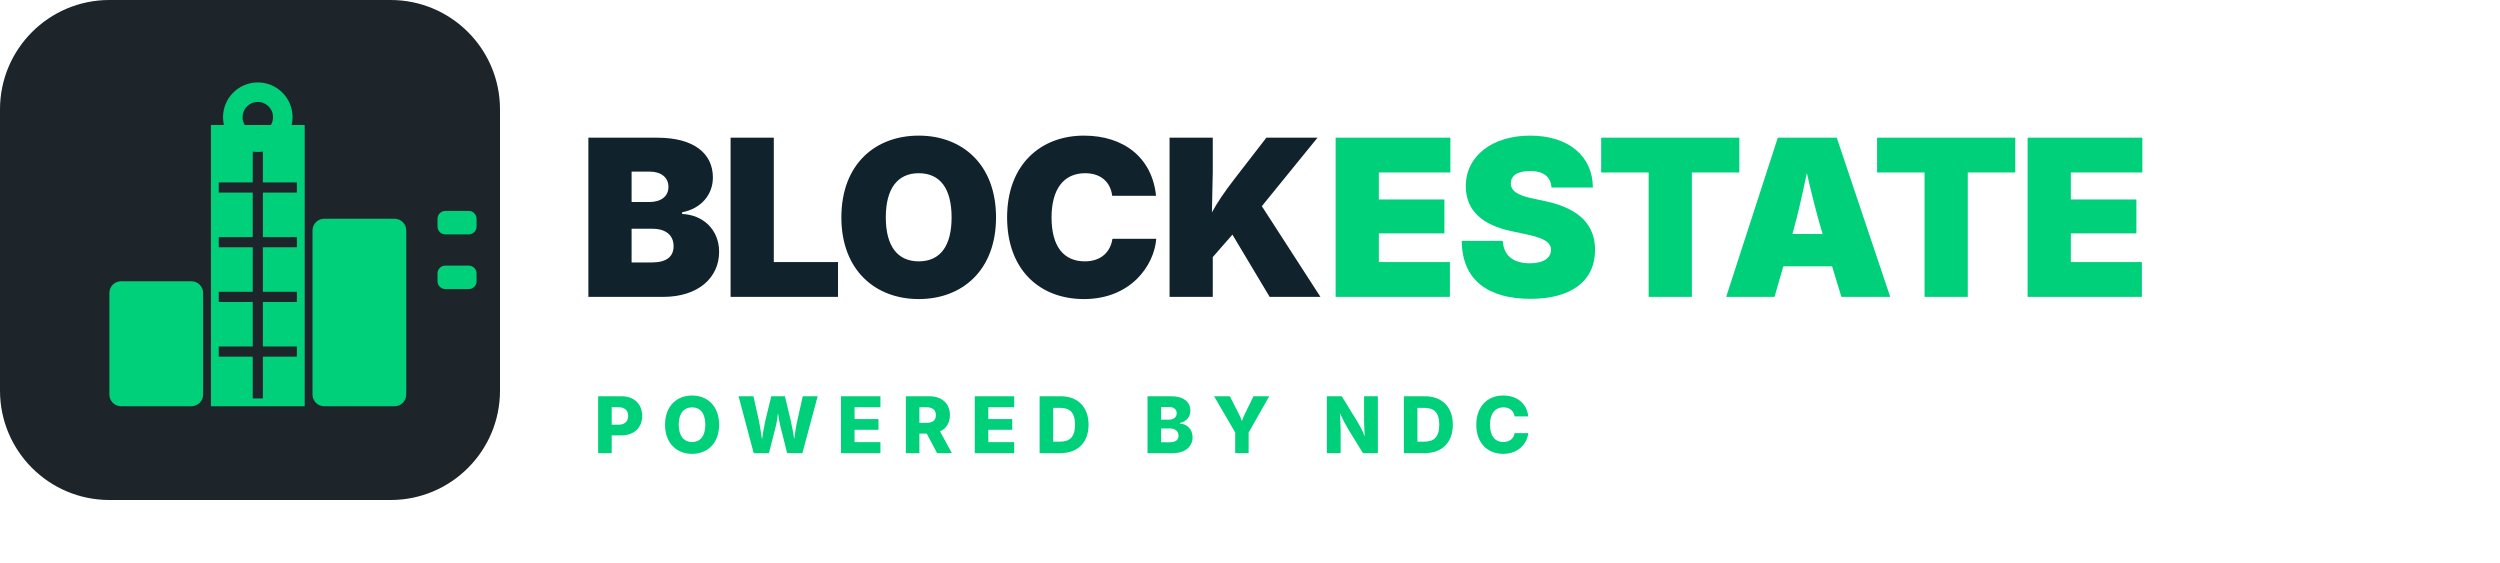
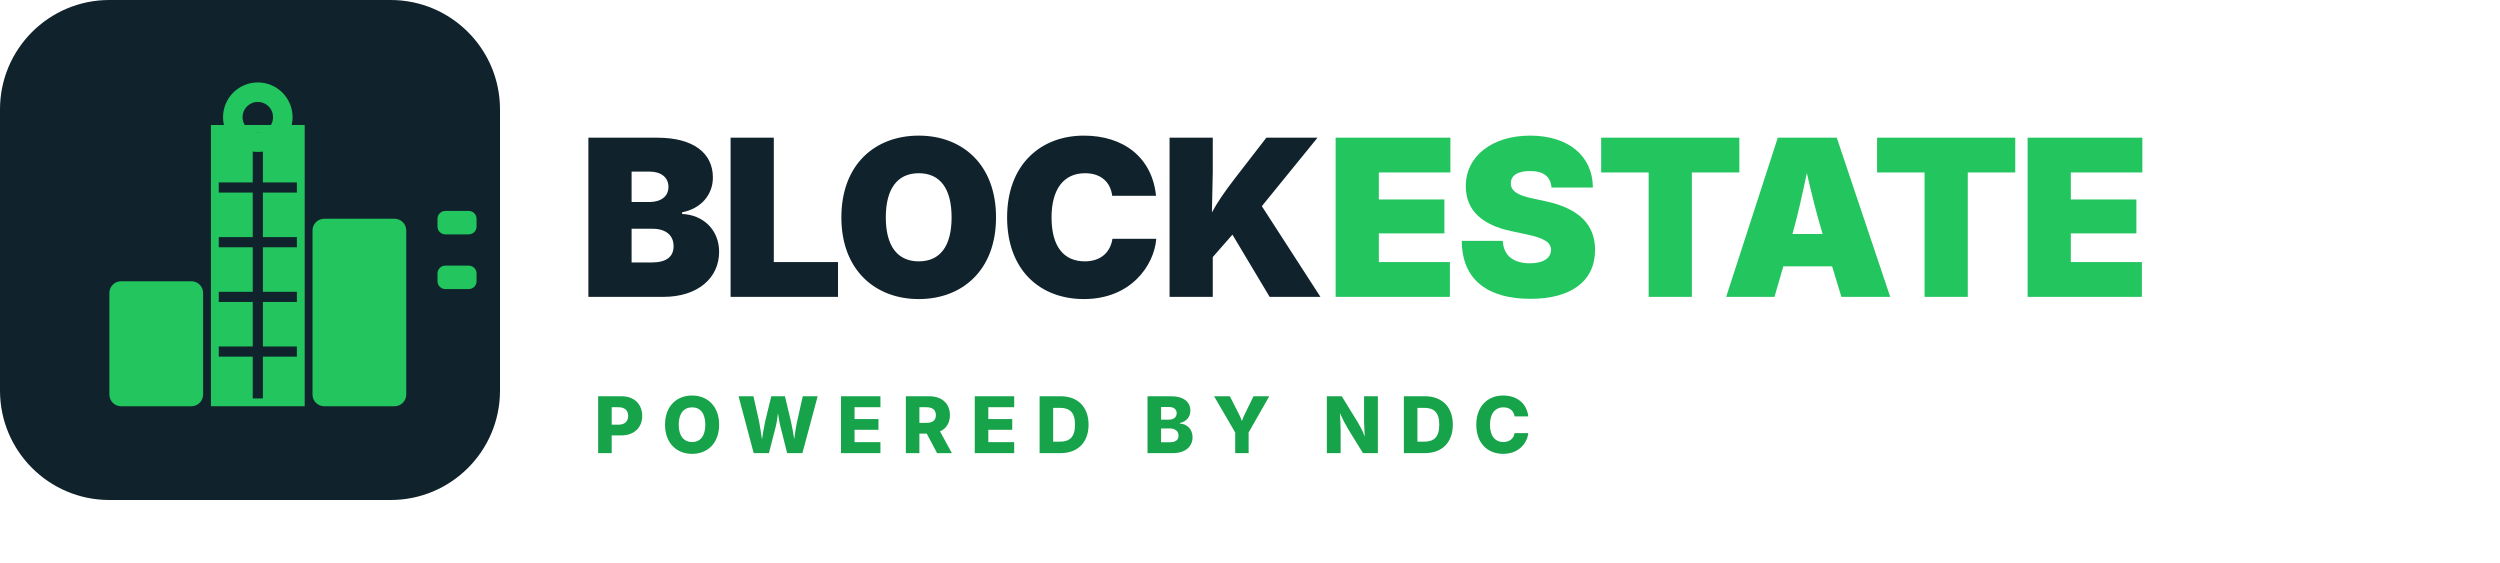
<svg xmlns="http://www.w3.org/2000/svg" viewBox="0 0 320 72" fill="none" aria-label="BlockEstate logo powered by NDC">
-   <rect x="0" y="0" width="64" height="64" rx="14" fill="#1d252b" />
-   <g fill="#00d07a">
+   <rect x="0" y="0" width="64" height="64" rx="14" fill="#10222B" />
+   <g fill="#22C55E">
    <rect x="14" y="36" width="12" height="16" rx="1.5" />
    <rect x="40" y="28" width="12" height="24" rx="1.5" />
    <path d="M27 16 h12 v36 h-12 z" />
-     <g stroke="#1d252b" stroke-width="1.3">
+     <g stroke="#10222B" stroke-width="1.3">
      <path d="M28 24 h10 M28 31 h10 M28 38 h10 M28 45 h10 M33 17 v34" />
    </g>
-     <circle cx="33" cy="15" r="3.2" fill="none" stroke="#00d07a" stroke-width="2.5" />
+     <circle cx="33" cy="15" r="3.2" fill="none" stroke="#22C55E" stroke-width="2.5" />
    <rect x="56" y="27" width="5" height="3" rx="1" />
    <rect x="56" y="34" width="5" height="3" rx="1" />
  </g>
  <g transform="translate(74,0)">
-     <text x="0" y="38" font-family="Inter, Arial, sans-serif" font-weight="900" font-size="28" letter-spacing="-0.5" fill="#10222B">BLOCK<tspan fill="#00d07a">ESTATE</tspan>
+     <text x="0" y="38" font-family="Inter, Arial, sans-serif" font-weight="900" font-size="28" letter-spacing="-0.5" fill="#10222B">BLOCK<tspan fill="#22C55E">ESTATE</tspan>
    </text>
-     <text x="2" y="58" font-family="Inter, Arial, sans-serif" font-weight="800" font-size="10" letter-spacing="2.2" fill="#00d07a">POWERED BY NDC</text>
+     <text x="2" y="58" font-family="Inter, Arial, sans-serif" font-weight="800" font-size="10" letter-spacing="2.2" fill="#16A34A">POWERED BY NDC</text>
  </g>
</svg>
